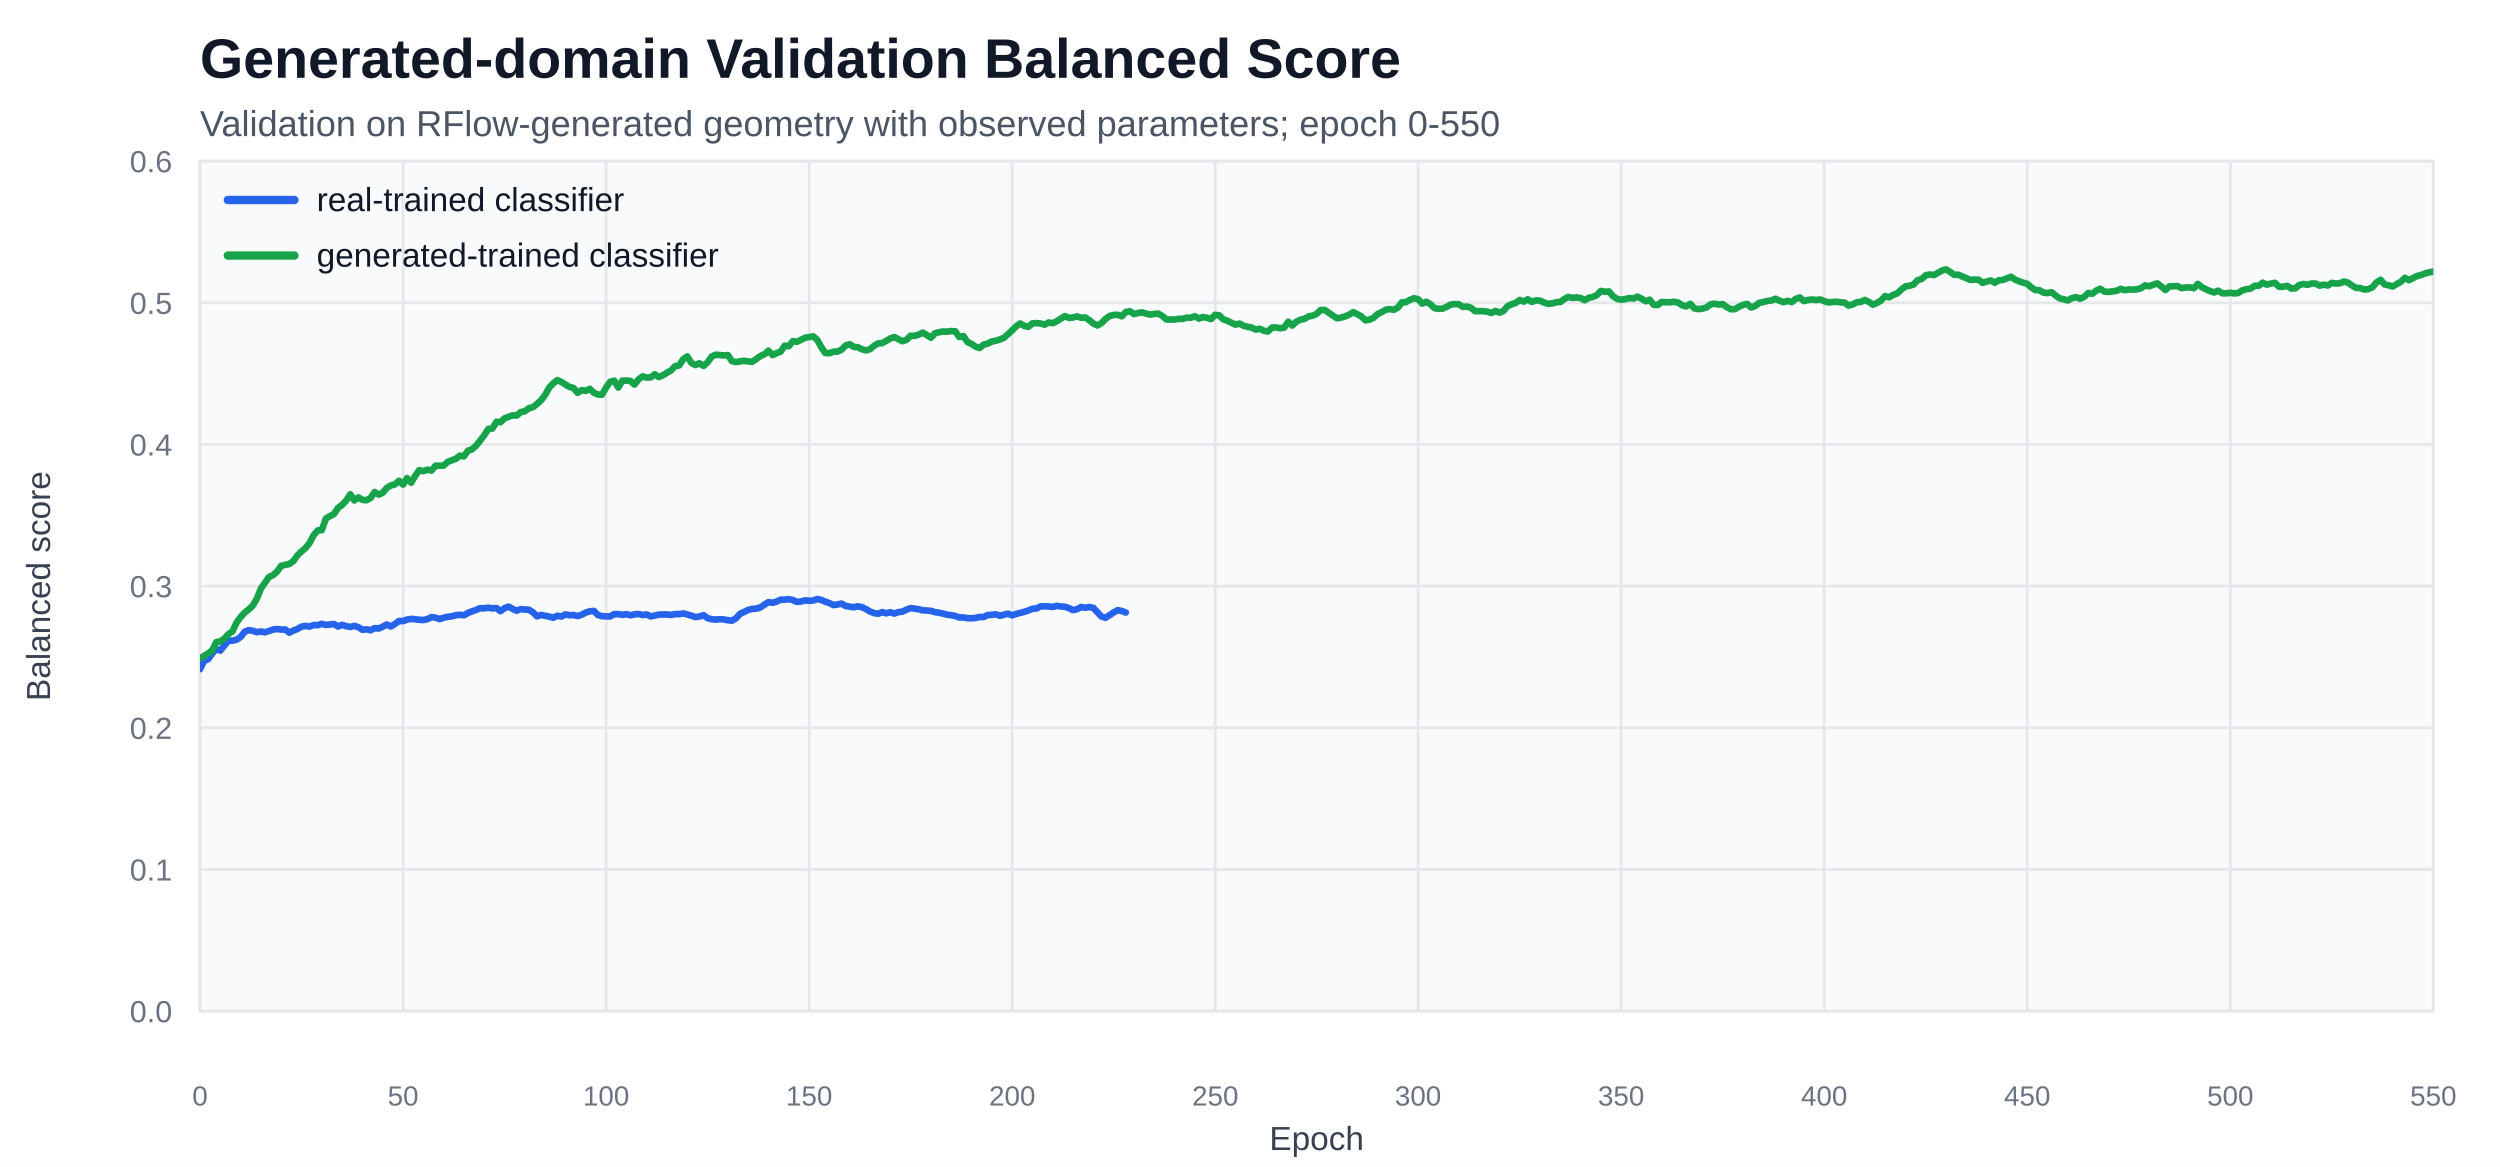
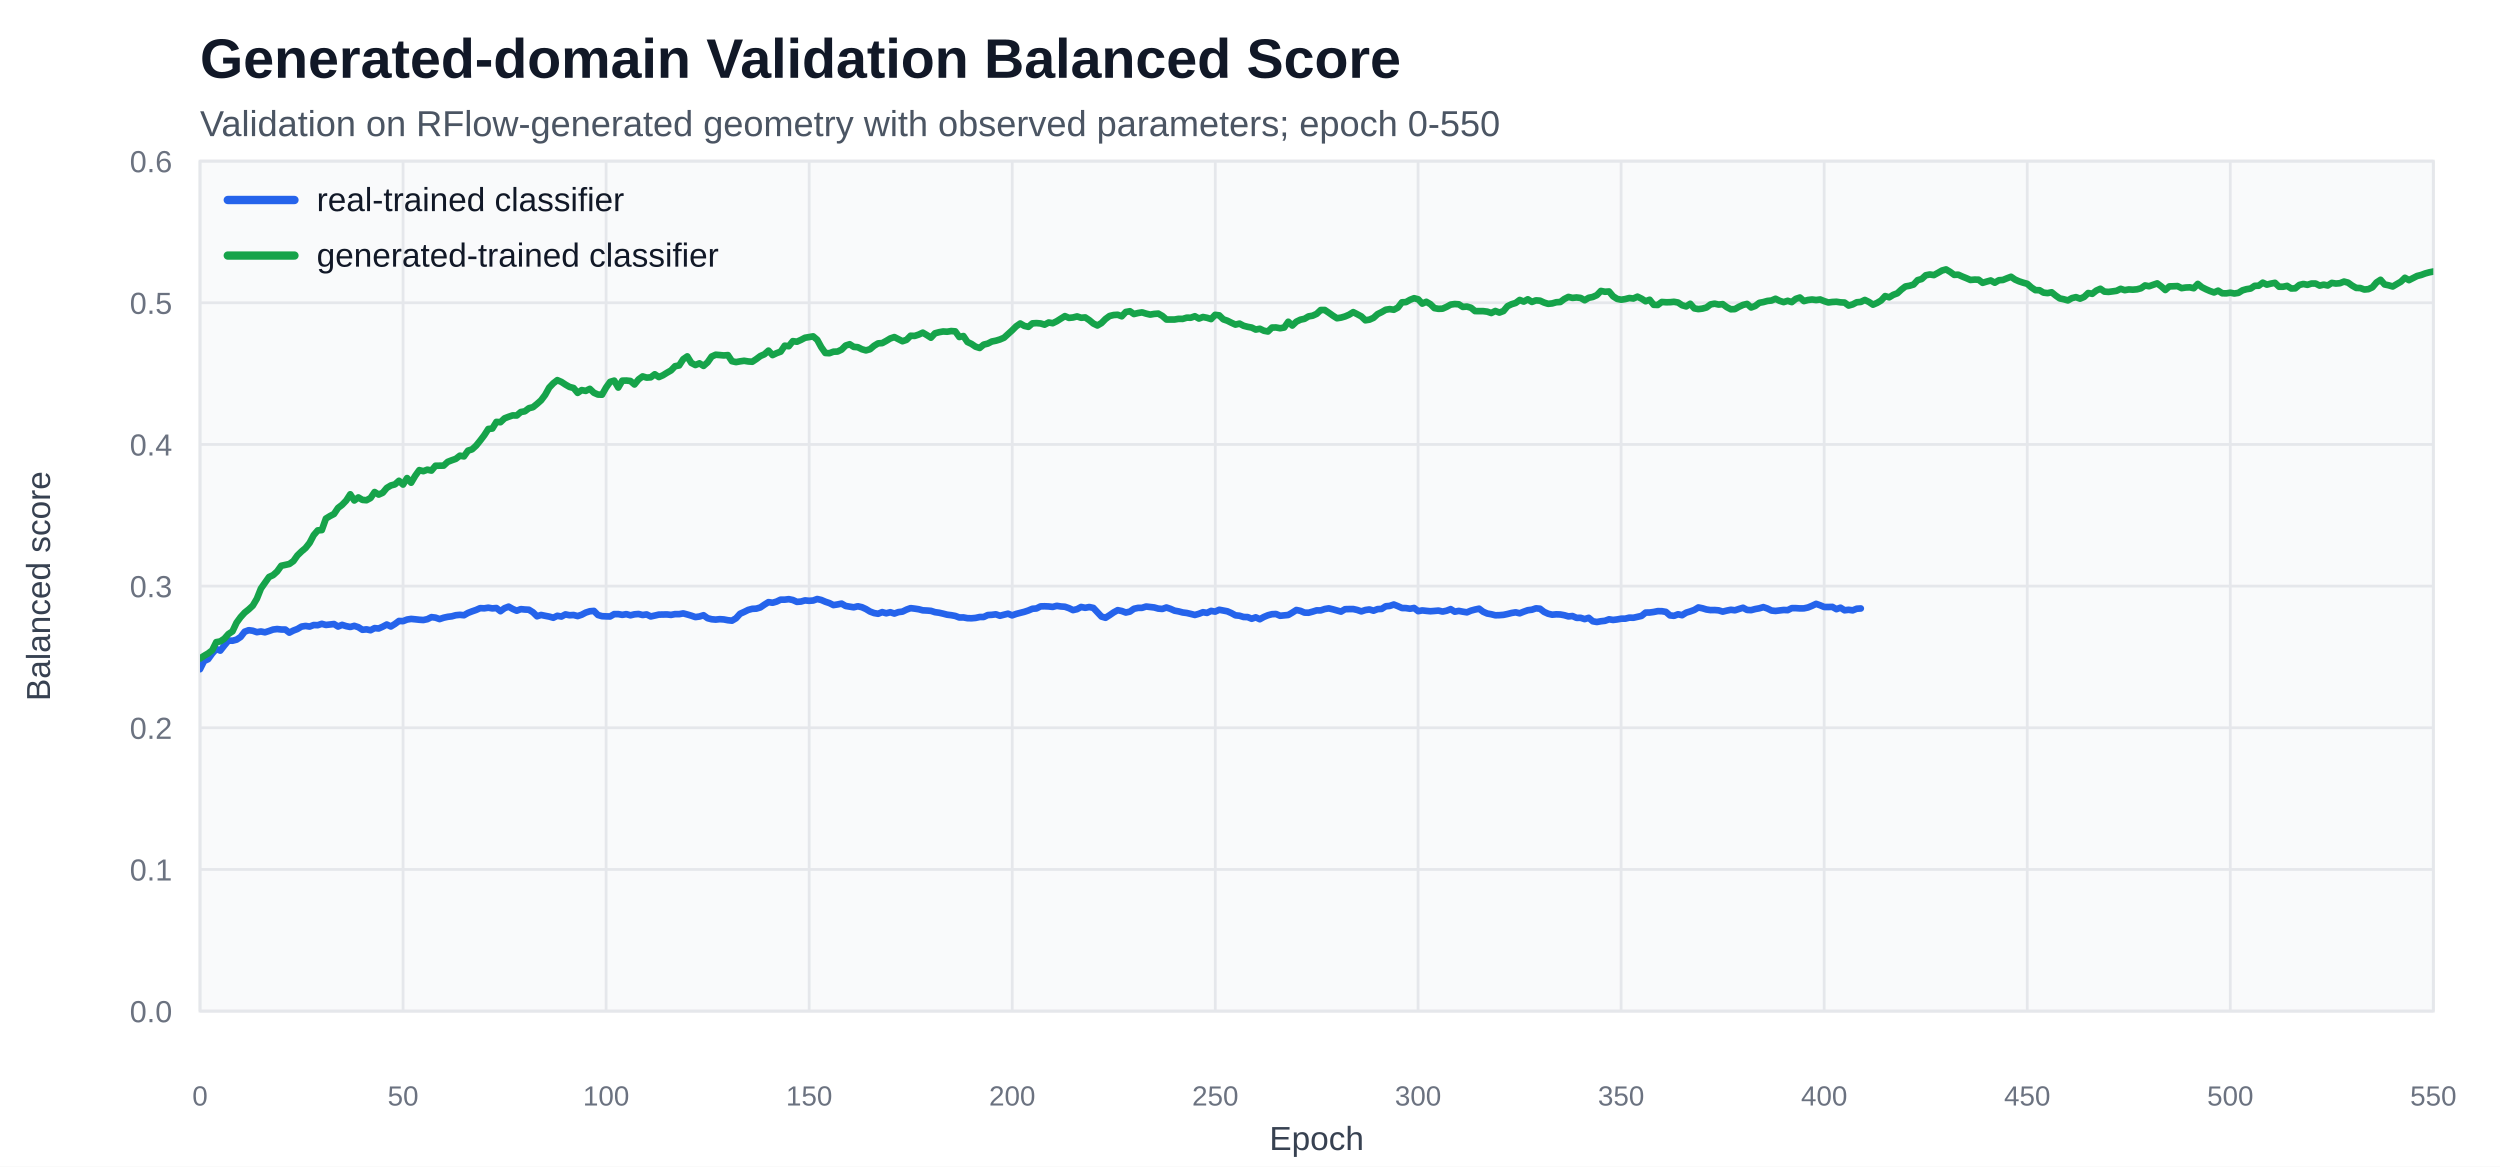
<svg xmlns="http://www.w3.org/2000/svg" width="900" height="420" viewBox="0 0 900 420">
  <rect width="100%" height="100%" fill="#fff" />
  <defs>
    <clipPath id="metal_cls_score_val_generated_clip">
      <rect x="72" y="58" width="804" height="306" />
    </clipPath>
  </defs>
  <text x="72" y="28" font-family="Arial,sans-serif" font-size="20" font-weight="700" fill="#111827">Generated-domain Validation Balanced Score</text>
  <text x="72" y="49" font-family="Arial,sans-serif" font-size="13" fill="#4b5563">Validation on RFlow-generated geometry with observed parameters; epoch 0-550</text>
  <rect x="72" y="58" width="804" height="306" fill="#f9fafb" stroke="#e5e7eb" />
  <line x1="72.0" y1="58" x2="72.0" y2="364" stroke="#e5e7eb" />
  <text x="72.0" y="398" text-anchor="middle" font-family="Arial,sans-serif" font-size="10" fill="#6b7280">0</text>
  <line x1="145.1" y1="58" x2="145.1" y2="364" stroke="#e5e7eb" />
  <text x="145.1" y="398" text-anchor="middle" font-family="Arial,sans-serif" font-size="10" fill="#6b7280">50</text>
  <line x1="218.2" y1="58" x2="218.2" y2="364" stroke="#e5e7eb" />
  <text x="218.2" y="398" text-anchor="middle" font-family="Arial,sans-serif" font-size="10" fill="#6b7280">100</text>
  <line x1="291.3" y1="58" x2="291.3" y2="364" stroke="#e5e7eb" />
  <text x="291.3" y="398" text-anchor="middle" font-family="Arial,sans-serif" font-size="10" fill="#6b7280">150</text>
  <line x1="364.4" y1="58" x2="364.4" y2="364" stroke="#e5e7eb" />
  <text x="364.4" y="398" text-anchor="middle" font-family="Arial,sans-serif" font-size="10" fill="#6b7280">200</text>
  <line x1="437.5" y1="58" x2="437.5" y2="364" stroke="#e5e7eb" />
  <text x="437.5" y="398" text-anchor="middle" font-family="Arial,sans-serif" font-size="10" fill="#6b7280">250</text>
  <line x1="510.5" y1="58" x2="510.5" y2="364" stroke="#e5e7eb" />
  <text x="510.5" y="398" text-anchor="middle" font-family="Arial,sans-serif" font-size="10" fill="#6b7280">300</text>
  <line x1="583.6" y1="58" x2="583.6" y2="364" stroke="#e5e7eb" />
  <text x="583.6" y="398" text-anchor="middle" font-family="Arial,sans-serif" font-size="10" fill="#6b7280">350</text>
  <line x1="656.7" y1="58" x2="656.7" y2="364" stroke="#e5e7eb" />
  <text x="656.7" y="398" text-anchor="middle" font-family="Arial,sans-serif" font-size="10" fill="#6b7280">400</text>
  <line x1="729.8" y1="58" x2="729.8" y2="364" stroke="#e5e7eb" />
  <text x="729.8" y="398" text-anchor="middle" font-family="Arial,sans-serif" font-size="10" fill="#6b7280">450</text>
  <line x1="802.9" y1="58" x2="802.9" y2="364" stroke="#e5e7eb" />
  <text x="802.9" y="398" text-anchor="middle" font-family="Arial,sans-serif" font-size="10" fill="#6b7280">500</text>
  <line x1="876.0" y1="58" x2="876.0" y2="364" stroke="#e5e7eb" />
  <text x="876.0" y="398" text-anchor="middle" font-family="Arial,sans-serif" font-size="10" fill="#6b7280">550</text>
  <line x1="72" y1="364.0" x2="876" y2="364.0" stroke="#e5e7eb" />
  <text x="62" y="368.0" text-anchor="end" font-family="Arial,sans-serif" font-size="11" fill="#6b7280">0.0</text>
  <line x1="72" y1="313.0" x2="876" y2="313.0" stroke="#e5e7eb" />
  <text x="62" y="317.0" text-anchor="end" font-family="Arial,sans-serif" font-size="11" fill="#6b7280">0.1</text>
  <line x1="72" y1="262.0" x2="876" y2="262.0" stroke="#e5e7eb" />
  <text x="62" y="266.0" text-anchor="end" font-family="Arial,sans-serif" font-size="11" fill="#6b7280">0.2</text>
  <line x1="72" y1="211.0" x2="876" y2="211.0" stroke="#e5e7eb" />
  <text x="62" y="215.0" text-anchor="end" font-family="Arial,sans-serif" font-size="11" fill="#6b7280">0.3</text>
  <line x1="72" y1="160.0" x2="876" y2="160.0" stroke="#e5e7eb" />
  <text x="62" y="164.0" text-anchor="end" font-family="Arial,sans-serif" font-size="11" fill="#6b7280">0.4</text>
  <line x1="72" y1="109.0" x2="876" y2="109.0" stroke="#e5e7eb" />
  <text x="62" y="113.0" text-anchor="end" font-family="Arial,sans-serif" font-size="11" fill="#6b7280">0.5</text>
  <line x1="72" y1="58.0" x2="876" y2="58.0" stroke="#e5e7eb" />
  <text x="62" y="62.0" text-anchor="end" font-family="Arial,sans-serif" font-size="11" fill="#6b7280">0.6</text>
  <text x="474.0" y="414" text-anchor="middle" font-family="Arial,sans-serif" font-size="12" fill="#374151">Epoch</text>
  <text x="18" y="211.0" text-anchor="middle" font-family="Arial,sans-serif" font-size="12" fill="#374151" transform="rotate(-90 18 211.0)">Balanced score</text>
  <g clip-path="url(#metal_cls_score_val_generated_clip)">
-     <polyline points="72.00,240.91 73.46,237.96 74.92,237.31 76.39,235.27 77.85,233.63 79.31,234.22 80.77,232.37 82.23,230.61 83.69,230.66 85.16,230.28 86.62,229.31 88.08,227.41 89.54,226.87 91.00,227.07 92.47,227.58 93.93,227.33 95.39,227.63 96.85,227.16 98.31,226.64 99.77,226.46 101.24,226.62 102.70,226.63 104.16,227.75 105.62,227.00 107.08,226.44 108.55,225.57 110.01,225.34 111.47,225.57 112.93,225.01 114.39,225.07 115.85,224.58 117.32,224.98 118.78,224.82 120.24,224.65 121.70,225.55 123.16,224.95 124.63,225.41 126.09,225.71 127.55,225.31 129.01,225.79 130.47,226.72 131.93,226.57 133.40,226.88 134.86,226.12 136.32,226.26 137.78,225.61 139.24,224.83 140.71,225.53 142.17,224.63 143.63,223.55 145.09,223.61 146.55,223.04 148.01,222.81 149.48,222.95 150.94,223.11 152.40,223.21 153.86,222.90 155.32,222.17 156.79,222.35 158.25,222.87 159.71,222.38 161.17,222.06 162.63,221.88 164.09,221.48 165.56,221.34 167.02,221.49 168.48,220.65 169.94,220.09 171.40,219.58 172.87,218.93 174.33,219.00 175.79,218.77 177.25,219.02 178.71,218.89 180.17,220.03 181.64,218.95 183.10,218.39 184.56,219.22 186.02,219.86 187.48,219.29 188.95,219.43 190.41,219.51 191.87,220.42 193.33,221.86 194.79,221.39 196.25,221.69 197.72,221.97 199.18,222.39 200.64,221.68 202.10,221.96 203.56,221.18 205.03,221.49 206.49,221.40 207.95,221.79 209.41,221.30 210.87,220.53 212.33,220.06 213.80,219.93 215.26,221.40 216.72,221.82 218.18,221.89 219.64,221.93 221.11,221.08 222.57,221.08 224.03,221.35 225.49,221.09 226.95,221.51 228.41,221.16 229.88,221.04 231.34,221.40 232.80,221.19 234.26,221.92 235.72,221.60 237.19,221.26 238.65,221.23 240.11,221.20 241.57,221.36 243.03,221.08 244.49,221.10 245.96,220.82 247.42,221.21 248.88,221.64 250.34,222.15 251.80,221.95 253.27,221.49 254.73,222.55 256.19,222.93 257.65,223.06 259.11,222.90 260.57,223.00 262.04,223.28 263.50,223.44 264.96,222.58 266.42,220.96 267.88,220.30 269.35,219.57 270.81,219.18 272.27,219.11 273.73,218.68 275.19,217.67 276.65,216.77 278.12,216.99 279.58,216.57 281.04,215.87 282.50,215.88 283.96,215.70 285.43,216.01 286.89,216.67 288.35,216.56 289.81,216.14 291.27,216.29 292.73,216.19 294.20,215.65 295.66,215.99 297.12,216.62 298.58,217.11 300.04,217.83 301.51,217.60 302.97,217.30 304.43,218.15 305.89,218.39 307.35,218.63 308.81,218.26 310.28,218.59 311.74,219.26 313.20,220.15 314.66,220.70 316.12,220.95 317.59,220.37 319.05,220.78 320.51,220.40 321.97,220.88 323.43,220.36 324.89,220.18 326.36,219.46 327.82,218.93 329.28,219.11 330.74,219.33 332.20,219.72 333.67,219.79 335.13,219.91 336.59,220.38 338.05,220.58 339.51,220.91 340.97,221.29 342.44,221.47 343.90,221.74 345.36,222.30 346.82,222.27 348.28,222.54 349.75,222.58 351.21,222.45 352.67,222.13 354.13,222.12 355.59,221.42 357.05,221.34 358.52,221.15 359.98,221.67 361.44,221.29 362.90,220.93 364.36,221.53 365.83,221.01 367.29,220.63 368.75,220.26 370.21,219.78 371.67,219.16 373.13,219.05 374.60,218.30 376.06,218.26 377.52,218.32 378.98,218.49 380.44,218.10 381.91,218.33 383.37,218.43 384.83,218.94 386.29,219.64 387.75,219.30 389.21,218.51 390.68,218.81 392.14,218.53 393.60,218.85 395.06,220.40 396.52,221.96 397.99,222.40 399.45,221.47 400.91,220.46 402.37,219.66 403.83,219.96 405.29,220.51" fill="none" stroke="#2563eb" stroke-width="2.4" stroke-linecap="round" stroke-linejoin="round" />
+     <polyline points="72.00,240.91 73.46,237.96 74.92,237.31 76.39,235.27 77.85,233.63 79.31,234.22 80.77,232.37 82.23,230.61 83.69,230.66 85.16,230.28 86.62,229.31 88.08,227.41 89.54,226.87 91.00,227.07 92.47,227.58 93.93,227.33 95.39,227.63 96.85,227.16 98.31,226.64 99.77,226.46 101.24,226.62 102.70,226.63 104.16,227.75 105.62,227.00 107.08,226.44 108.55,225.57 110.01,225.34 111.47,225.57 112.93,225.01 114.39,225.07 115.85,224.58 117.32,224.98 118.78,224.82 120.24,224.65 121.70,225.55 123.16,224.95 124.63,225.41 126.09,225.71 127.55,225.31 129.01,225.79 130.47,226.72 131.93,226.57 133.40,226.88 134.86,226.12 136.32,226.26 137.78,225.61 139.24,224.83 140.71,225.53 142.17,224.63 143.63,223.55 145.09,223.61 146.55,223.04 148.01,222.81 149.48,222.95 150.94,223.11 152.40,223.21 153.86,222.90 155.32,222.17 156.79,222.35 158.25,222.87 159.71,222.38 161.17,222.06 162.63,221.88 164.09,221.48 165.56,221.34 167.02,221.49 168.48,220.65 169.94,220.09 171.40,219.58 172.87,218.93 174.33,219.00 175.79,218.77 177.25,219.02 178.71,218.89 180.17,220.03 181.64,218.95 183.10,218.39 184.56,219.22 186.02,219.86 187.48,219.29 188.95,219.43 190.41,219.51 191.87,220.42 193.33,221.86 194.79,221.39 196.25,221.69 197.72,221.97 199.18,222.39 200.64,221.68 202.10,221.96 203.56,221.18 205.03,221.49 206.49,221.40 207.95,221.79 209.41,221.30 210.87,220.53 212.33,220.06 213.80,219.93 215.26,221.40 216.72,221.82 218.18,221.89 219.64,221.93 221.11,221.08 222.57,221.08 224.03,221.35 225.49,221.09 226.95,221.51 228.41,221.16 229.88,221.04 231.34,221.40 232.80,221.19 234.26,221.92 235.72,221.60 237.19,221.26 238.65,221.23 240.11,221.20 241.57,221.36 243.03,221.08 244.49,221.10 245.96,220.82 247.42,221.21 248.88,221.64 250.34,222.15 251.80,221.95 253.27,221.49 254.73,222.55 256.19,222.93 257.65,223.06 259.11,222.90 260.57,223.00 262.04,223.28 263.50,223.44 264.96,222.58 266.42,220.96 267.88,220.30 269.35,219.57 270.81,219.18 272.27,219.11 273.73,218.68 275.19,217.67 276.65,216.77 278.12,216.99 279.58,216.57 281.04,215.87 282.50,215.88 283.96,215.70 285.43,216.01 286.89,216.67 288.35,216.56 289.81,216.14 291.27,216.29 292.73,216.19 294.20,215.65 295.66,215.99 297.12,216.62 298.58,217.11 300.04,217.83 301.51,217.60 302.97,217.30 304.43,218.15 305.89,218.39 307.35,218.63 308.81,218.26 310.28,218.59 311.74,219.26 313.20,220.15 314.66,220.70 316.12,220.95 317.59,220.37 319.05,220.78 320.51,220.40 321.97,220.88 323.43,220.36 324.89,220.18 326.36,219.46 327.82,218.93 329.28,219.11 330.74,219.33 332.20,219.72 333.67,219.79 335.13,219.91 336.59,220.38 338.05,220.58 339.51,220.91 340.97,221.29 342.44,221.47 343.90,221.74 345.36,222.30 346.82,222.27 348.28,222.54 349.75,222.58 351.21,222.45 352.67,222.13 354.13,222.12 355.59,221.42 357.05,221.34 358.52,221.15 359.98,221.67 361.44,221.29 362.90,220.93 364.36,221.53 365.83,221.01 367.29,220.63 368.75,220.26 370.21,219.78 371.67,219.16 373.13,219.05 374.60,218.30 376.06,218.26 377.52,218.32 378.98,218.49 380.44,218.10 381.91,218.33 383.37,218.43 384.83,218.94 386.29,219.64 387.75,219.30 389.21,218.51 390.68,218.81 392.14,218.53 393.60,218.85 395.06,220.40 396.52,221.96 397.99,222.40 399.45,221.47 400.91,220.46 402.37,219.66 403.83,219.96 405.29,220.51 406.76,220.18 408.22,219.16 409.68,218.84 411.14,218.82 412.60,218.35 414.07,218.52 415.53,218.69 416.99,219.10 418.45,219.22 419.91,218.70 421.37,219.19 422.84,219.84 424.30,220.10 425.76,220.49 427.22,220.67 428.68,221.01 430.15,221.38 431.61,220.97 433.07,220.40 434.53,220.64 435.99,219.92 437.45,220.18 438.92,219.51 440.38,219.79 441.84,220.07 443.30,220.71 444.76,221.52 446.23,221.66 447.69,222.12 449.15,222.15 450.61,222.75 452.07,222.24 453.53,222.92 455.00,222.10 456.46,221.49 457.92,221.11 459.38,221.04 460.84,221.68 462.31,221.53 463.77,221.39 465.23,220.54 466.69,219.60 468.15,219.91 469.61,220.54 471.08,220.58 472.54,220.19 474.00,219.73 475.46,219.74 476.92,219.25 478.39,219.01 479.85,219.36 481.31,219.77 482.77,220.18 484.23,219.31 485.69,219.27 487.16,219.26 488.62,219.59 490.08,220.10 491.54,219.61 493.00,219.40 494.47,219.85 495.93,219.28 497.39,219.21 498.85,218.26 500.31,218.13 501.77,217.63 503.24,218.22 504.70,218.89 506.16,218.92 507.62,219.15 509.08,218.87 510.55,220.02 512.01,219.75 513.47,219.91 514.93,220.05 516.39,219.94 517.85,219.81 519.32,220.17 520.78,219.86 522.24,219.29 523.70,220.21 525.16,219.92 526.63,220.21 528.09,220.44 529.55,219.83 531.01,219.44 532.47,219.13 533.93,220.23 535.40,220.87 536.86,221.13 538.32,221.50 539.78,221.46 541.24,221.35 542.71,221.04 544.17,220.67 545.63,220.44 547.09,220.79 548.55,220.20 550.01,219.68 551.48,219.50 552.94,219.00 554.40,219.14 555.86,220.28 557.32,220.94 558.79,221.29 560.25,221.16 561.71,221.21 563.17,221.48 564.63,221.91 566.09,221.78 567.56,222.43 569.02,222.41 570.48,222.88 571.94,222.42 573.40,223.66 574.87,223.92 576.33,223.65 577.79,223.49 579.25,222.95 580.71,223.18 582.17,223.00 583.64,222.73 585.10,222.72 586.56,222.35 588.02,222.39 589.48,222.06 590.95,221.73 592.41,220.53 593.87,220.51 595.33,220.31 596.79,220.01 598.25,220.03 599.72,220.28 601.18,221.54 602.64,221.70 604.10,221.14 605.56,221.47 607.03,220.55 608.49,220.11 609.95,219.58 611.41,218.68 612.87,218.98 614.33,219.42 615.80,219.64 617.26,219.61 618.72,219.73 620.18,220.19 621.64,219.82 623.11,219.52 624.57,219.71 626.03,219.23 627.49,218.79 628.95,219.58 630.41,219.65 631.88,219.26 633.34,219.00 634.80,218.57 636.26,219.06 637.72,219.79 639.19,219.94 640.65,219.76 642.11,219.59 643.57,219.65 645.03,218.93 646.49,218.93 647.96,219.03 649.42,219.01 650.88,218.69 652.34,218.09 653.80,217.39 655.27,217.91 656.73,218.52 658.19,218.52 659.65,218.48 661.11,219.30 662.57,218.77 664.04,219.70 665.50,219.52 666.96,219.73 668.42,219.14 669.88,219.05" fill="none" stroke="#2563eb" stroke-width="2.4" stroke-linecap="round" stroke-linejoin="round" />
    <polyline points="72.00,237.07 73.46,236.09 74.92,235.24 76.39,234.11 77.85,231.17 79.31,230.90 80.77,229.92 82.23,228.26 83.69,227.29 85.16,224.16 86.62,222.16 88.08,220.55 89.54,219.38 91.00,218.03 92.47,215.54 93.93,211.88 95.39,209.79 96.85,207.72 98.31,207.05 99.77,205.73 101.24,203.68 102.70,203.36 104.16,203.04 105.62,202.00 107.08,199.94 108.55,198.52 110.01,197.28 111.47,195.43 112.93,192.65 114.39,190.94 115.85,190.83 117.32,186.69 118.78,185.79 120.24,185.03 121.70,182.85 123.16,181.74 124.63,180.21 126.09,177.95 127.55,180.17 129.01,179.08 130.47,179.96 131.93,180.08 133.40,179.29 134.86,177.14 136.32,178.05 137.78,177.41 139.24,175.66 140.71,174.77 142.17,174.38 143.63,173.09 145.09,174.44 146.55,172.11 148.01,173.77 149.48,171.28 150.94,169.25 152.40,169.62 153.86,169.08 155.32,169.41 156.79,167.66 158.25,167.65 159.71,167.62 161.17,166.27 162.63,165.70 164.09,165.19 165.56,164.05 167.02,164.30 168.48,162.23 169.94,161.77 171.40,160.43 172.87,158.61 174.33,156.69 175.79,154.43 177.25,154.27 178.71,151.88 180.17,151.99 181.64,150.60 183.10,150.04 184.56,149.54 186.02,149.58 187.48,148.33 188.95,148.07 190.41,146.95 191.87,146.59 193.33,145.41 194.79,144.11 196.25,142.17 197.72,139.53 199.18,137.99 200.64,136.85 202.10,137.49 203.56,138.45 205.03,139.30 206.49,139.68 207.95,141.43 209.41,140.44 210.87,140.72 212.33,139.99 213.80,141.39 215.26,142.04 216.72,142.09 218.18,139.53 219.64,137.47 221.11,137.03 222.57,139.52 224.03,137.04 225.49,137.00 226.95,137.15 228.41,138.41 229.88,136.59 231.34,135.51 232.80,135.94 234.26,135.84 235.72,134.74 237.19,135.74 238.65,135.10 240.11,134.19 241.57,133.35 243.03,131.83 244.49,131.56 245.96,129.31 247.42,128.30 248.88,130.65 250.34,131.41 251.80,130.80 253.27,131.72 254.73,130.44 256.19,128.36 257.65,127.70 259.11,127.82 260.57,127.96 262.04,127.84 263.50,130.03 264.96,130.36 266.42,130.09 267.88,129.88 269.35,130.12 270.81,130.23 272.27,129.27 273.73,128.18 275.19,127.54 276.65,126.23 278.12,127.83 279.58,127.13 281.04,126.59 282.50,124.45 283.96,124.63 285.43,122.81 286.89,123.02 288.35,122.36 289.81,121.59 291.27,121.35 292.73,121.09 294.20,122.33 295.66,124.99 297.12,127.07 298.58,127.16 300.04,126.61 301.51,126.56 302.97,125.87 304.43,124.39 305.89,123.93 307.35,124.88 308.81,124.99 310.28,125.73 311.74,126.14 313.20,125.73 314.66,124.49 316.12,123.61 317.59,123.52 319.05,122.72 320.51,121.84 321.97,121.35 323.43,122.10 324.89,122.84 326.36,122.34 327.82,120.87 329.28,120.93 330.74,120.45 332.20,119.76 333.67,120.63 335.13,121.57 336.59,119.99 338.05,119.60 339.51,119.33 340.97,119.42 342.44,119.18 343.90,119.29 345.36,121.32 346.82,120.98 348.28,123.12 349.75,123.82 351.21,124.81 352.67,125.27 354.13,124.06 355.59,123.70 357.05,122.95 358.52,122.65 359.98,122.21 361.44,121.59 362.90,120.26 364.36,118.93 365.83,117.47 367.29,116.46 368.75,117.32 370.21,117.66 371.67,116.41 373.13,116.32 374.60,116.44 376.06,116.88 377.52,116.10 378.98,116.35 380.44,115.64 381.91,114.71 383.37,113.81 384.83,114.44 386.29,114.29 387.75,113.91 389.21,114.40 390.68,114.27 392.14,115.25 393.60,116.46 395.06,117.17 396.52,116.32 397.99,114.83 399.45,113.76 400.91,113.41 402.37,113.31 403.83,113.86 405.29,112.31 406.76,112.05 408.22,113.05 409.68,112.69 411.14,112.45 412.60,112.91 414.07,113.26 415.53,113.01 416.99,112.90 418.45,113.74 419.91,115.02 421.37,115.04 422.84,115.03 424.30,114.78 425.76,114.81 427.22,114.36 428.68,114.38 430.15,113.85 431.61,114.68 433.07,114.13 434.53,114.41 435.99,114.87 437.45,113.34 438.92,113.53 440.38,114.96 441.84,115.46 443.30,116.19 444.76,116.86 446.23,116.50 447.69,117.28 449.15,117.66 450.61,117.93 452.07,118.65 453.53,118.35 455.00,119.06 456.46,119.34 457.92,117.92 459.38,117.89 460.84,118.17 462.31,117.91 463.77,115.83 465.23,117.19 466.69,115.80 468.15,115.09 469.61,114.78 471.08,113.90 472.54,113.65 474.00,112.99 475.46,111.61 476.92,111.60 478.39,112.60 479.85,113.64 481.31,114.57 482.77,114.34 484.23,113.92 485.69,113.29 487.16,112.37 488.62,113.12 490.08,113.91 491.54,115.31 493.00,115.07 494.47,114.42 495.93,113.08 497.39,112.37 498.85,111.51 500.31,111.28 501.77,111.51 503.24,110.73 504.70,108.83 506.16,108.76 507.62,107.93 509.08,107.36 510.55,107.75 512.01,109.30 513.47,108.65 514.93,109.49 516.39,110.92 517.85,111.18 519.32,111.12 520.78,110.47 522.24,109.66 523.70,109.45 525.16,109.55 526.63,110.49 528.09,110.36 529.55,110.79 531.01,111.99 532.47,112.01 533.93,112.01 535.40,112.19 536.86,112.68 538.32,111.96 539.78,112.53 541.24,111.98 542.71,110.22 544.17,109.52 545.63,109.07 547.09,107.99 548.55,108.57 550.01,107.75 551.48,108.69 552.94,108.13 554.40,108.24 555.86,108.92 557.32,109.38 558.79,109.23 560.25,108.81 561.71,108.72 563.17,107.64 564.63,106.89 566.09,107.24 567.56,107.09 569.02,107.26 570.48,108.09 571.94,107.21 573.40,106.91 574.87,106.25 576.33,104.74 577.79,105.03 579.25,104.93 580.71,106.67 582.17,107.60 583.64,107.90 585.10,107.67 586.56,107.29 588.02,107.47 589.48,106.80 590.95,107.52 592.41,108.45 593.87,107.91 595.33,109.73 596.79,109.79 598.25,108.71 599.72,108.81 601.18,108.80 602.64,108.65 604.10,108.91 605.56,109.89 607.03,110.31 608.49,109.36 609.95,111.01 611.41,111.28 612.87,111.10 614.33,110.70 615.80,109.59 617.26,109.32 618.72,109.65 620.18,109.49 621.64,110.57 623.11,111.34 624.57,111.28 626.03,110.44 627.49,109.77 628.95,109.41 630.41,110.69 631.88,110.15 633.34,109.02 634.80,108.75 636.26,108.34 637.72,108.19 639.19,107.55 640.65,108.29 642.11,108.76 643.57,108.29 645.03,108.76 646.49,107.59 647.96,107.11 649.42,108.39 650.88,107.99 652.34,107.82 653.80,108.01 655.27,107.81 656.73,108.41 658.19,108.89 659.65,108.71 661.11,108.63 662.57,108.85 664.04,108.92 665.50,110.00 666.96,109.59 668.42,108.82 669.88,108.70 671.35,107.98 672.81,108.70 674.27,109.68 675.73,109.05 677.19,108.18 678.65,106.60 680.12,107.03 681.58,106.14 683.04,105.59 684.50,104.24 685.96,103.12 687.43,102.87 688.89,102.43 690.35,100.85 691.81,100.45 693.27,99.10 694.73,98.81 696.20,99.03 697.66,98.23 699.12,97.39 700.58,96.99 702.04,97.87 703.51,98.95 704.97,98.88 706.43,99.55 707.89,100.14 709.35,100.78 710.81,100.66 712.28,100.68 713.74,101.82 715.20,101.37 716.66,100.97 718.12,101.78 719.59,100.88 721.05,100.79 722.51,100.19 723.97,99.64 725.43,100.65 726.89,101.29 728.36,101.77 729.82,102.17 731.28,103.47 732.74,104.45 734.20,104.47 735.67,105.35 737.13,105.52 738.59,105.22 740.05,106.41 741.51,107.43 742.97,107.74 744.44,108.15 745.90,107.32 747.36,106.97 748.82,107.52 750.28,106.90 751.75,105.49 753.21,105.77 754.67,104.61 756.13,103.96 757.59,104.98 759.05,105.09 760.52,104.90 761.98,104.69 763.44,103.98 764.90,104.46 766.36,104.20 767.83,104.28 769.29,104.16 770.75,103.78 772.21,102.76 773.67,103.05 775.13,102.53 776.60,102.02 778.06,103.11 779.52,104.40 780.98,103.10 782.44,103.06 783.91,102.99 785.37,103.73 786.83,103.51 788.29,103.44 789.75,103.76 791.21,102.21 792.68,103.40 794.14,104.13 795.60,104.77 797.06,105.28 798.52,104.64 799.99,105.57 801.45,105.61 802.91,105.37 804.37,105.66 805.83,105.43 807.29,104.52 808.76,104.10 810.22,103.88 811.68,102.90 813.14,102.86 814.60,101.76 816.07,102.47 817.53,102.10 818.99,101.82 820.45,103.22 821.91,103.23 823.37,102.91 824.84,103.86 826.30,103.80 827.76,102.58 829.22,102.23 830.68,102.54 832.15,102.07 833.61,102.07 835.07,102.82 836.53,102.47 837.99,102.78 839.45,101.84 840.92,102.08 842.38,101.96 843.84,101.37 845.30,101.75 846.76,102.81 848.23,103.65 849.69,103.69 851.15,104.23 852.61,104.10 854.07,103.42 855.53,101.69 857.00,100.73 858.46,102.41 859.92,102.71 861.38,103.14 862.84,102.27 864.31,101.42 865.77,100.01 867.23,100.85 868.69,100.11 870.15,99.36 871.61,98.99 873.08,98.44 874.54,98.04 876.00,97.75" fill="none" stroke="#16a34a" stroke-width="2.4" stroke-linecap="round" stroke-linejoin="round" />
  </g>
  <line x1="82" y1="72" x2="106" y2="72" stroke="#2563eb" stroke-width="3" stroke-linecap="round" />
  <text x="114" y="76" font-family="Arial,sans-serif" font-size="12" fill="#111827">real-trained classifier</text>
  <line x1="82" y1="92" x2="106" y2="92" stroke="#16a34a" stroke-width="3" stroke-linecap="round" />
  <text x="114" y="96" font-family="Arial,sans-serif" font-size="12" fill="#111827">generated-trained classifier</text>
</svg>
